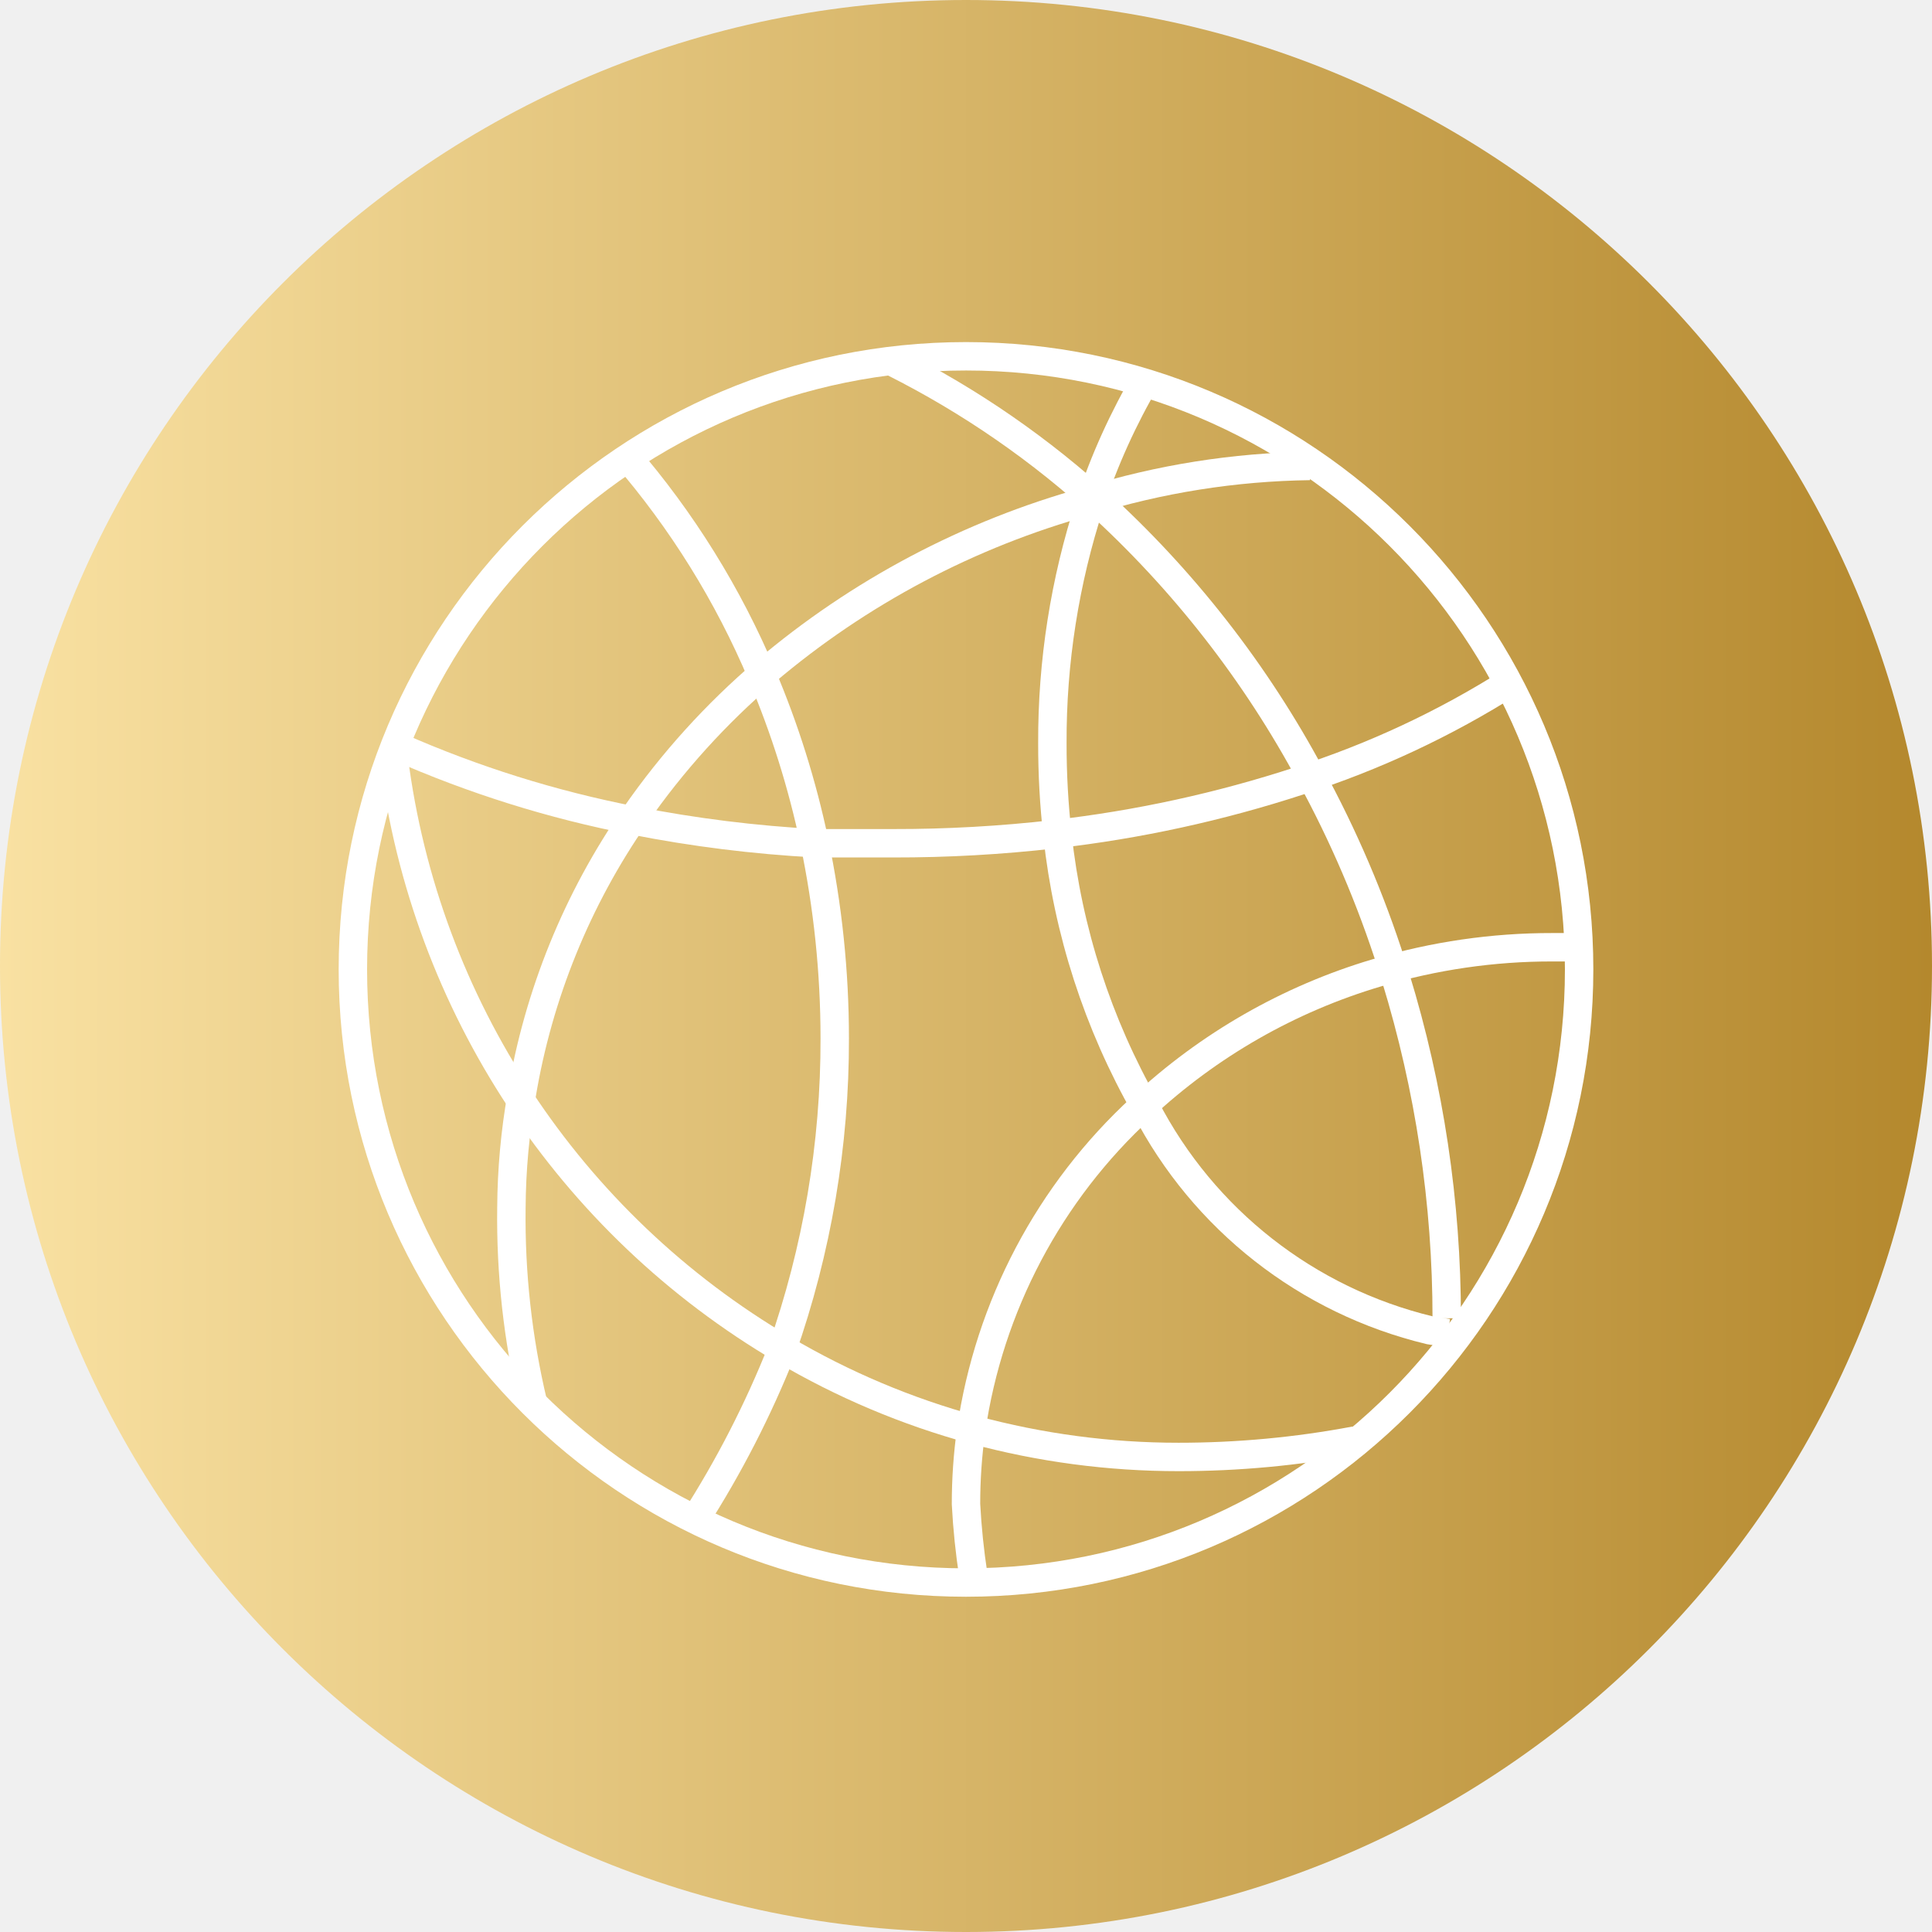
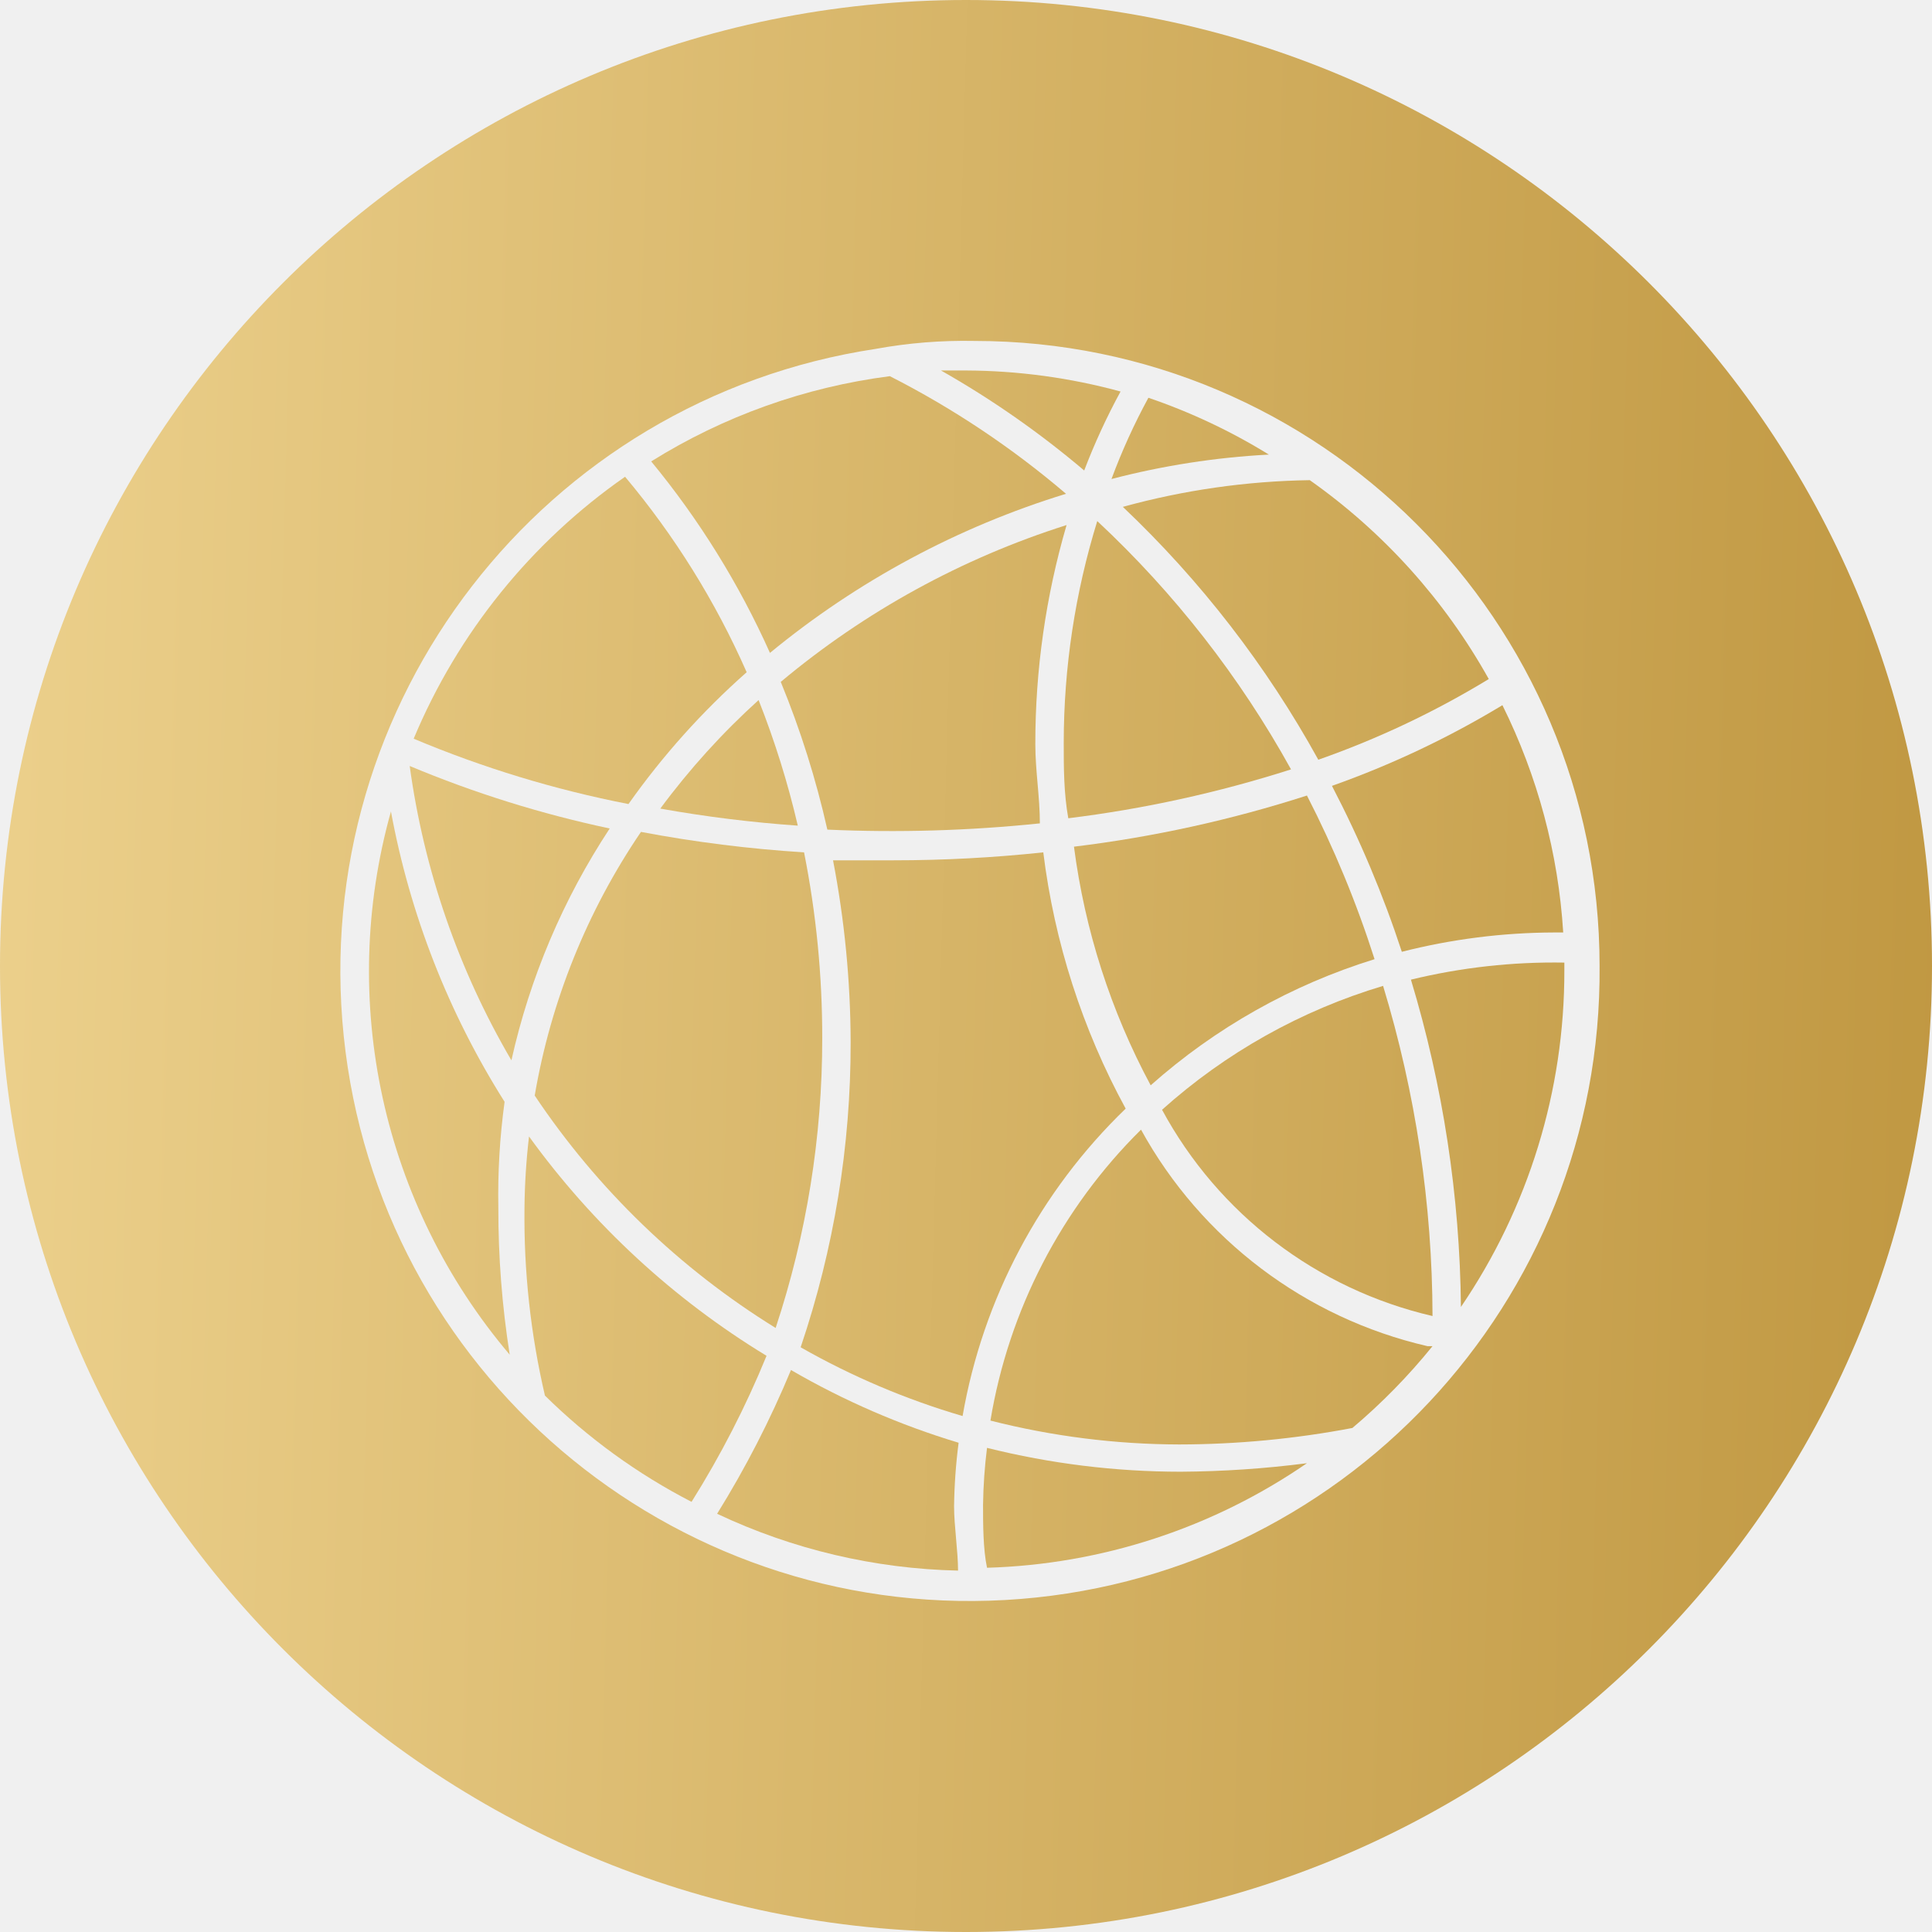
- <svg xmlns="http://www.w3.org/2000/svg" viewBox="0 0 34 34">
+ <svg xmlns="http://www.w3.org/2000/svg" xmlns:xlink="http://www.w3.org/1999/xlink" viewBox="0 0 34 34">
  <defs>
-     <style>.cls-1{fill:url(#linear-gradient);}.cls-2{fill:none;stroke:#fff;stroke-miterlimit:10;stroke-width:0.5px;}</style>
-     <linearGradient id="linear-gradient" y1="17" x2="34" y2="17" gradientUnits="userSpaceOnUse">
+     <style>.cls-1{fill:url(#linear-gradient);}.cls-2{fill:url(#linear-gradient-2);}.cls-3{fill:url(#linear-gradient-3);}.cls-4{fill:url(#linear-gradient-4);}.cls-5{fill:url(#linear-gradient-5);}.cls-6{fill:url(#linear-gradient-6);}.cls-7{fill:url(#linear-gradient-7);}.cls-8{fill:url(#linear-gradient-8);}.cls-9{fill:url(#linear-gradient-9);}.cls-10{fill:url(#linear-gradient-10);}.cls-11{fill:url(#linear-gradient-11);}.cls-12{fill:url(#linear-gradient-12);}.cls-13{fill:url(#linear-gradient-13);}.cls-14{fill:url(#linear-gradient-14);}.cls-15{fill:url(#linear-gradient-15);}.cls-16{fill:url(#linear-gradient-16);}.cls-17{fill:url(#linear-gradient-17);}.cls-18{fill:url(#linear-gradient-18);}.cls-19{fill:url(#linear-gradient-19);}.cls-20{fill:url(#linear-gradient-20);}.cls-21{fill:url(#linear-gradient-21);}.cls-22{fill:url(#linear-gradient-22);}</style>
+     <linearGradient id="linear-gradient" x1="-10.76" y1="8.37" x2="44.3" y2="9.87" gradientUnits="userSpaceOnUse">
      <stop offset="0" stop-color="#f9e1a2" />
      <stop offset="1" stop-color="#b4882d" />
    </linearGradient>
+     <linearGradient id="linear-gradient-2" x1="-10.71" y1="6.63" x2="44.35" y2="8.13" xlink:href="#linear-gradient" />
+     <linearGradient id="linear-gradient-3" x1="-10.96" y1="15.55" x2="44.11" y2="17.05" xlink:href="#linear-gradient" />
+     <linearGradient id="linear-gradient-4" x1="-10.88" y1="12.76" x2="44.18" y2="14.26" xlink:href="#linear-gradient" />
+     <linearGradient id="linear-gradient-5" x1="-11.04" y1="18.54" x2="44.02" y2="20.04" xlink:href="#linear-gradient" />
+     <linearGradient id="linear-gradient-6" x1="-11.15" y1="22.61" x2="43.91" y2="24.11" xlink:href="#linear-gradient" />
+     <linearGradient id="linear-gradient-7" x1="-10.72" y1="6.91" x2="44.34" y2="8.41" xlink:href="#linear-gradient" />
+     <linearGradient id="linear-gradient-8" x1="-10.83" y1="10.97" x2="44.23" y2="12.47" xlink:href="#linear-gradient" />
+     <linearGradient id="linear-gradient-9" x1="-10.84" y1="11.14" x2="44.23" y2="12.64" xlink:href="#linear-gradient" />
+     <linearGradient id="linear-gradient-10" x1="-11.03" y1="18.39" x2="44.03" y2="19.89" xlink:href="#linear-gradient" />
+     <linearGradient id="linear-gradient-11" x1="-10.96" y1="15.65" x2="44.1" y2="17.15" xlink:href="#linear-gradient" />
+     <linearGradient id="linear-gradient-12" x1="-10.82" y1="10.67" x2="44.24" y2="12.17" xlink:href="#linear-gradient" />
+     <linearGradient id="linear-gradient-13" x1="-10.9" y1="13.58" x2="44.16" y2="15.08" xlink:href="#linear-gradient" />
+     <linearGradient id="linear-gradient-14" x1="-11.05" y1="18.93" x2="44.01" y2="20.43" xlink:href="#linear-gradient" />
+     <linearGradient id="linear-gradient-15" x1="-10.8" y1="9.98" x2="44.26" y2="11.48" xlink:href="#linear-gradient" />
+     <linearGradient id="linear-gradient-16" x1="-11.14" y1="22.26" x2="39.62" y2="23.64" xlink:href="#linear-gradient" />
+     <linearGradient id="linear-gradient-17" x1="-10.97" y1="16.24" x2="44.09" y2="17.74" xlink:href="#linear-gradient" />
+     <linearGradient id="linear-gradient-18" x1="-11.06" y1="19.28" x2="44" y2="20.78" xlink:href="#linear-gradient" />
+     <linearGradient id="linear-gradient-19" x1="-11.22" y1="25.13" x2="43.85" y2="26.63" xlink:href="#linear-gradient" />
+     <linearGradient id="linear-gradient-20" x1="-11.05" y1="19.12" x2="44.01" y2="20.62" xlink:href="#linear-gradient" />
+     <linearGradient id="linear-gradient-21" x1="-11.23" y1="25.75" x2="43.83" y2="27.25" xlink:href="#linear-gradient" />
+     <linearGradient id="linear-gradient-22" x1="-11.13" y1="21.78" x2="43.94" y2="23.28" xlink:href="#linear-gradient" />
  </defs>
  <g id="Layer_2" data-name="Layer 2">
    <g id="Layer_1-2" data-name="Layer 1">
-       <circle class="cls-1" cx="17" cy="17" r="17" />
-       <circle class="cls-2" cx="17" cy="17.06" r="10.79" />
-       <path class="cls-2" d="M11,8a14.61,14.61,0,0,1,2.41,3.88,15.88,15.88,0,0,1,.92,2.93,16.86,16.86,0,0,1,.36,3.46,16.44,16.44,0,0,1-.93,5.49,17.57,17.57,0,0,1-1.54,3" />
-       <path class="cls-2" d="M7,13.14" />
-       <path class="cls-2" d="M23.05,8.2a13.82,13.82,0,0,0-3.91.62h0a14.9,14.9,0,0,0-5.67,3,13.27,13.27,0,0,0-2.29,2.53,12.1,12.1,0,0,0-2,4.92A11.81,11.81,0,0,0,9,21.25a14.07,14.07,0,0,0,.38,3.44" />
-       <path class="cls-2" d="M23.85,25.35a16.73,16.73,0,0,1-3.11.29,13.79,13.79,0,0,1-3.61-.48,13.63,13.63,0,0,1-3.34-1.41A14.13,14.13,0,0,1,6.93,13.35h0" />
-       <path class="cls-2" d="M23.35,8.2" />
-       <path class="cls-2" d="M20.14,6.61" />
-       <path class="cls-2" d="M17,6.15" />
-       <path class="cls-2" d="M15.41,6.27h0" />
-       <path class="cls-2" d="M26.59,12a16.19,16.19,0,0,1-3.72,1.74,21.79,21.79,0,0,1-4.31.94,24.58,24.58,0,0,1-2.84.16c-.46,0-.91,0-1.36,0a22.83,22.83,0,0,1-3.21-.4A19.46,19.46,0,0,1,7,13.14" />
-       <path class="cls-2" d="M17.13,27.73A12.63,12.63,0,0,1,17,26.47a9.32,9.32,0,0,1,.09-1.3,9.57,9.57,0,0,1,3-5.68h0a10.4,10.4,0,0,1,4.14-2.37,10.72,10.72,0,0,1,3.09-.45h.4c0,.06,0,.13,0,.19" />
-       <path class="cls-2" d="M15.73,6.38a16.2,16.2,0,0,1,3.7,2.56l0,0a18,18,0,0,1,3.74,4.9,19.05,19.05,0,0,1,1.39,3.36,20.41,20.41,0,0,1,.9,6" />
-       <path class="cls-2" d="M25.48,23.46l-.32-.05a7.64,7.64,0,0,1-5-3.92h0a12.37,12.37,0,0,1-1.55-4.79,14.26,14.26,0,0,1-.09-1.62,13.43,13.43,0,0,1,.66-4.21.07.07,0,0,1,0,0,11.31,11.31,0,0,1,1-2.21" />
+       <path class="cls-1" d="M18.76,8.69a15.84,15.84,0,0,0-3.1-2.07,10.45,10.45,0,0,0-4.2,1.5,14.81,14.81,0,0,1,2.09,3.37A15.21,15.21,0,0,1,18.76,8.69Z" />
+       <path class="cls-2" d="M19.72,6.89A10.49,10.49,0,0,0,17,6.52l-.44,0a16.44,16.44,0,0,1,2.52,1.76A11.44,11.44,0,0,1,19.72,6.89Z" />
+       <path class="cls-3" d="M7.21,13.48A14,14,0,0,0,9,18.66a12.27,12.27,0,0,1,1.73-4.08A19.68,19.68,0,0,1,7.21,13.48Z" />
+       <path class="cls-4" d="M11.62,14.23a22.81,22.81,0,0,0,2.42.3,15.61,15.61,0,0,0-.69-2.21A13,13,0,0,0,11.62,14.23Z" />
+       <path class="cls-5" d="M8.88,19.39a14.49,14.49,0,0,1-2-5.11,10.43,10.43,0,0,0,2.09,9.56,16.41,16.41,0,0,1-.2-2.59A12.06,12.06,0,0,1,8.88,19.39Z" />
+       <path class="cls-6" d="M9.31,20a11.67,11.67,0,0,0-.08,1.26,13.81,13.81,0,0,0,.36,3.3,10.59,10.59,0,0,0,2.58,1.87,16.81,16.81,0,0,0,1.32-2.57A14.38,14.38,0,0,1,9.31,20Z" />
+       <path class="cls-7" d="M22.33,8a10.47,10.47,0,0,0-2.12-1,11,11,0,0,0-.65,1.43A13.86,13.86,0,0,1,22.33,8Z" />
+       <path class="cls-8" d="M18.72,13.07c0,.44,0,.88.08,1.33a21.51,21.51,0,0,0,3.92-.86,17.67,17.67,0,0,0-3.41-4.37A13.24,13.24,0,0,0,18.72,13.07Z" />
+       <path class="cls-9" d="M13.74,12a16.16,16.16,0,0,1,.82,2.6,25.24,25.24,0,0,0,3.74-.11c0-.46-.08-.93-.08-1.39a13.7,13.7,0,0,1,.55-3.86A14.81,14.81,0,0,0,13.74,12Z" />
+       <path class="cls-10" d="M9.41,19.28a13.89,13.89,0,0,0,4.24,4.09,16.17,16.17,0,0,0,.82-5.1A16.65,16.65,0,0,0,14.15,15a23.24,23.24,0,0,1-2.87-.36A11.78,11.78,0,0,0,9.41,19.28Z" />
+       <path class="cls-11" d="M24.19,16.88A18.82,18.82,0,0,0,23,14h0a22,22,0,0,1-4.1.9,12.2,12.2,0,0,0,1.35,4.2A10.68,10.68,0,0,1,24.19,16.88Z" />
+       <path class="cls-12" d="M13.14,11.83A14.32,14.32,0,0,0,11,8.39,10.6,10.6,0,0,0,7.28,13a19.26,19.26,0,0,0,3.78,1.15A13.46,13.46,0,0,1,13.14,11.83Z" />
+       <path class="cls-13" d="M24.67,16.75a11,11,0,0,1,2.68-.34h.16a10.45,10.45,0,0,0-1.07-4,16.33,16.33,0,0,1-3,1.42A19.29,19.29,0,0,1,24.67,16.75Z" />
+       <path class="cls-14" d="M25.71,23a10.48,10.48,0,0,0,1.82-5.92s0-.09,0-.14a10.69,10.69,0,0,0-2.7.3A20.62,20.62,0,0,1,25.71,23Z" />
+       <path class="cls-15" d="M23.05,8.45a13.13,13.13,0,0,0-3.29.47,18.28,18.28,0,0,1,3.44,4.45,15.86,15.86,0,0,0,3-1.42A10.61,10.61,0,0,0,23.05,8.45Z" />
+       <polygon class="cls-16" points="25.5 23.26 25.51 23.25 25.51 23.25 25.5 23.26" />
+       <path class="cls-17" d="M17,0A17,17,0,1,0,34,17,17,17,0,0,0,17,0ZM15.41,6.14A8.71,8.71,0,0,1,17.15,6a11,11,0,0,1,11,11A11.08,11.08,0,1,1,15.41,6.14" />
+       <path class="cls-18" d="M24.34,17.35a10.2,10.2,0,0,0-3.89,2.18,7.28,7.28,0,0,0,4.76,3.63h0a20.14,20.14,0,0,0-.87-5.81Z" />
+       <path class="cls-19" d="M13.92,24.11a17.61,17.61,0,0,1-1.3,2.53,10.46,10.46,0,0,0,4.24,1c0-.34-.07-.79-.07-1.13a9.63,9.63,0,0,1,.08-1.12A13.83,13.83,0,0,1,13.92,24.11Z" />
+       <path class="cls-20" d="M18.36,15a24.76,24.76,0,0,1-2.63.14l-1.07,0a17.16,17.16,0,0,1,.31,3.2,16.66,16.66,0,0,1-.88,5.37,13.35,13.35,0,0,0,2.85,1.21,9.86,9.86,0,0,1,2.87-5.41A12.68,12.68,0,0,1,18.36,15Z" />
+       <path class="cls-21" d="M17.37,25.48a9,9,0,0,0-.07,1c0,.33,0,.78.07,1.11A10.47,10.47,0,0,0,23,25.75a18.18,18.18,0,0,1-2.22.15A14.1,14.1,0,0,1,17.37,25.48Z" />
+       <path class="cls-22" d="M20.08,19.88A9.35,9.35,0,0,0,17.43,25a13.6,13.6,0,0,0,3.32.42,16.45,16.45,0,0,0,3.05-.29,10.63,10.63,0,0,0,1.41-1.44h-.09A7.74,7.74,0,0,1,20.08,19.88Z" />
    </g>
  </g>
</svg>
